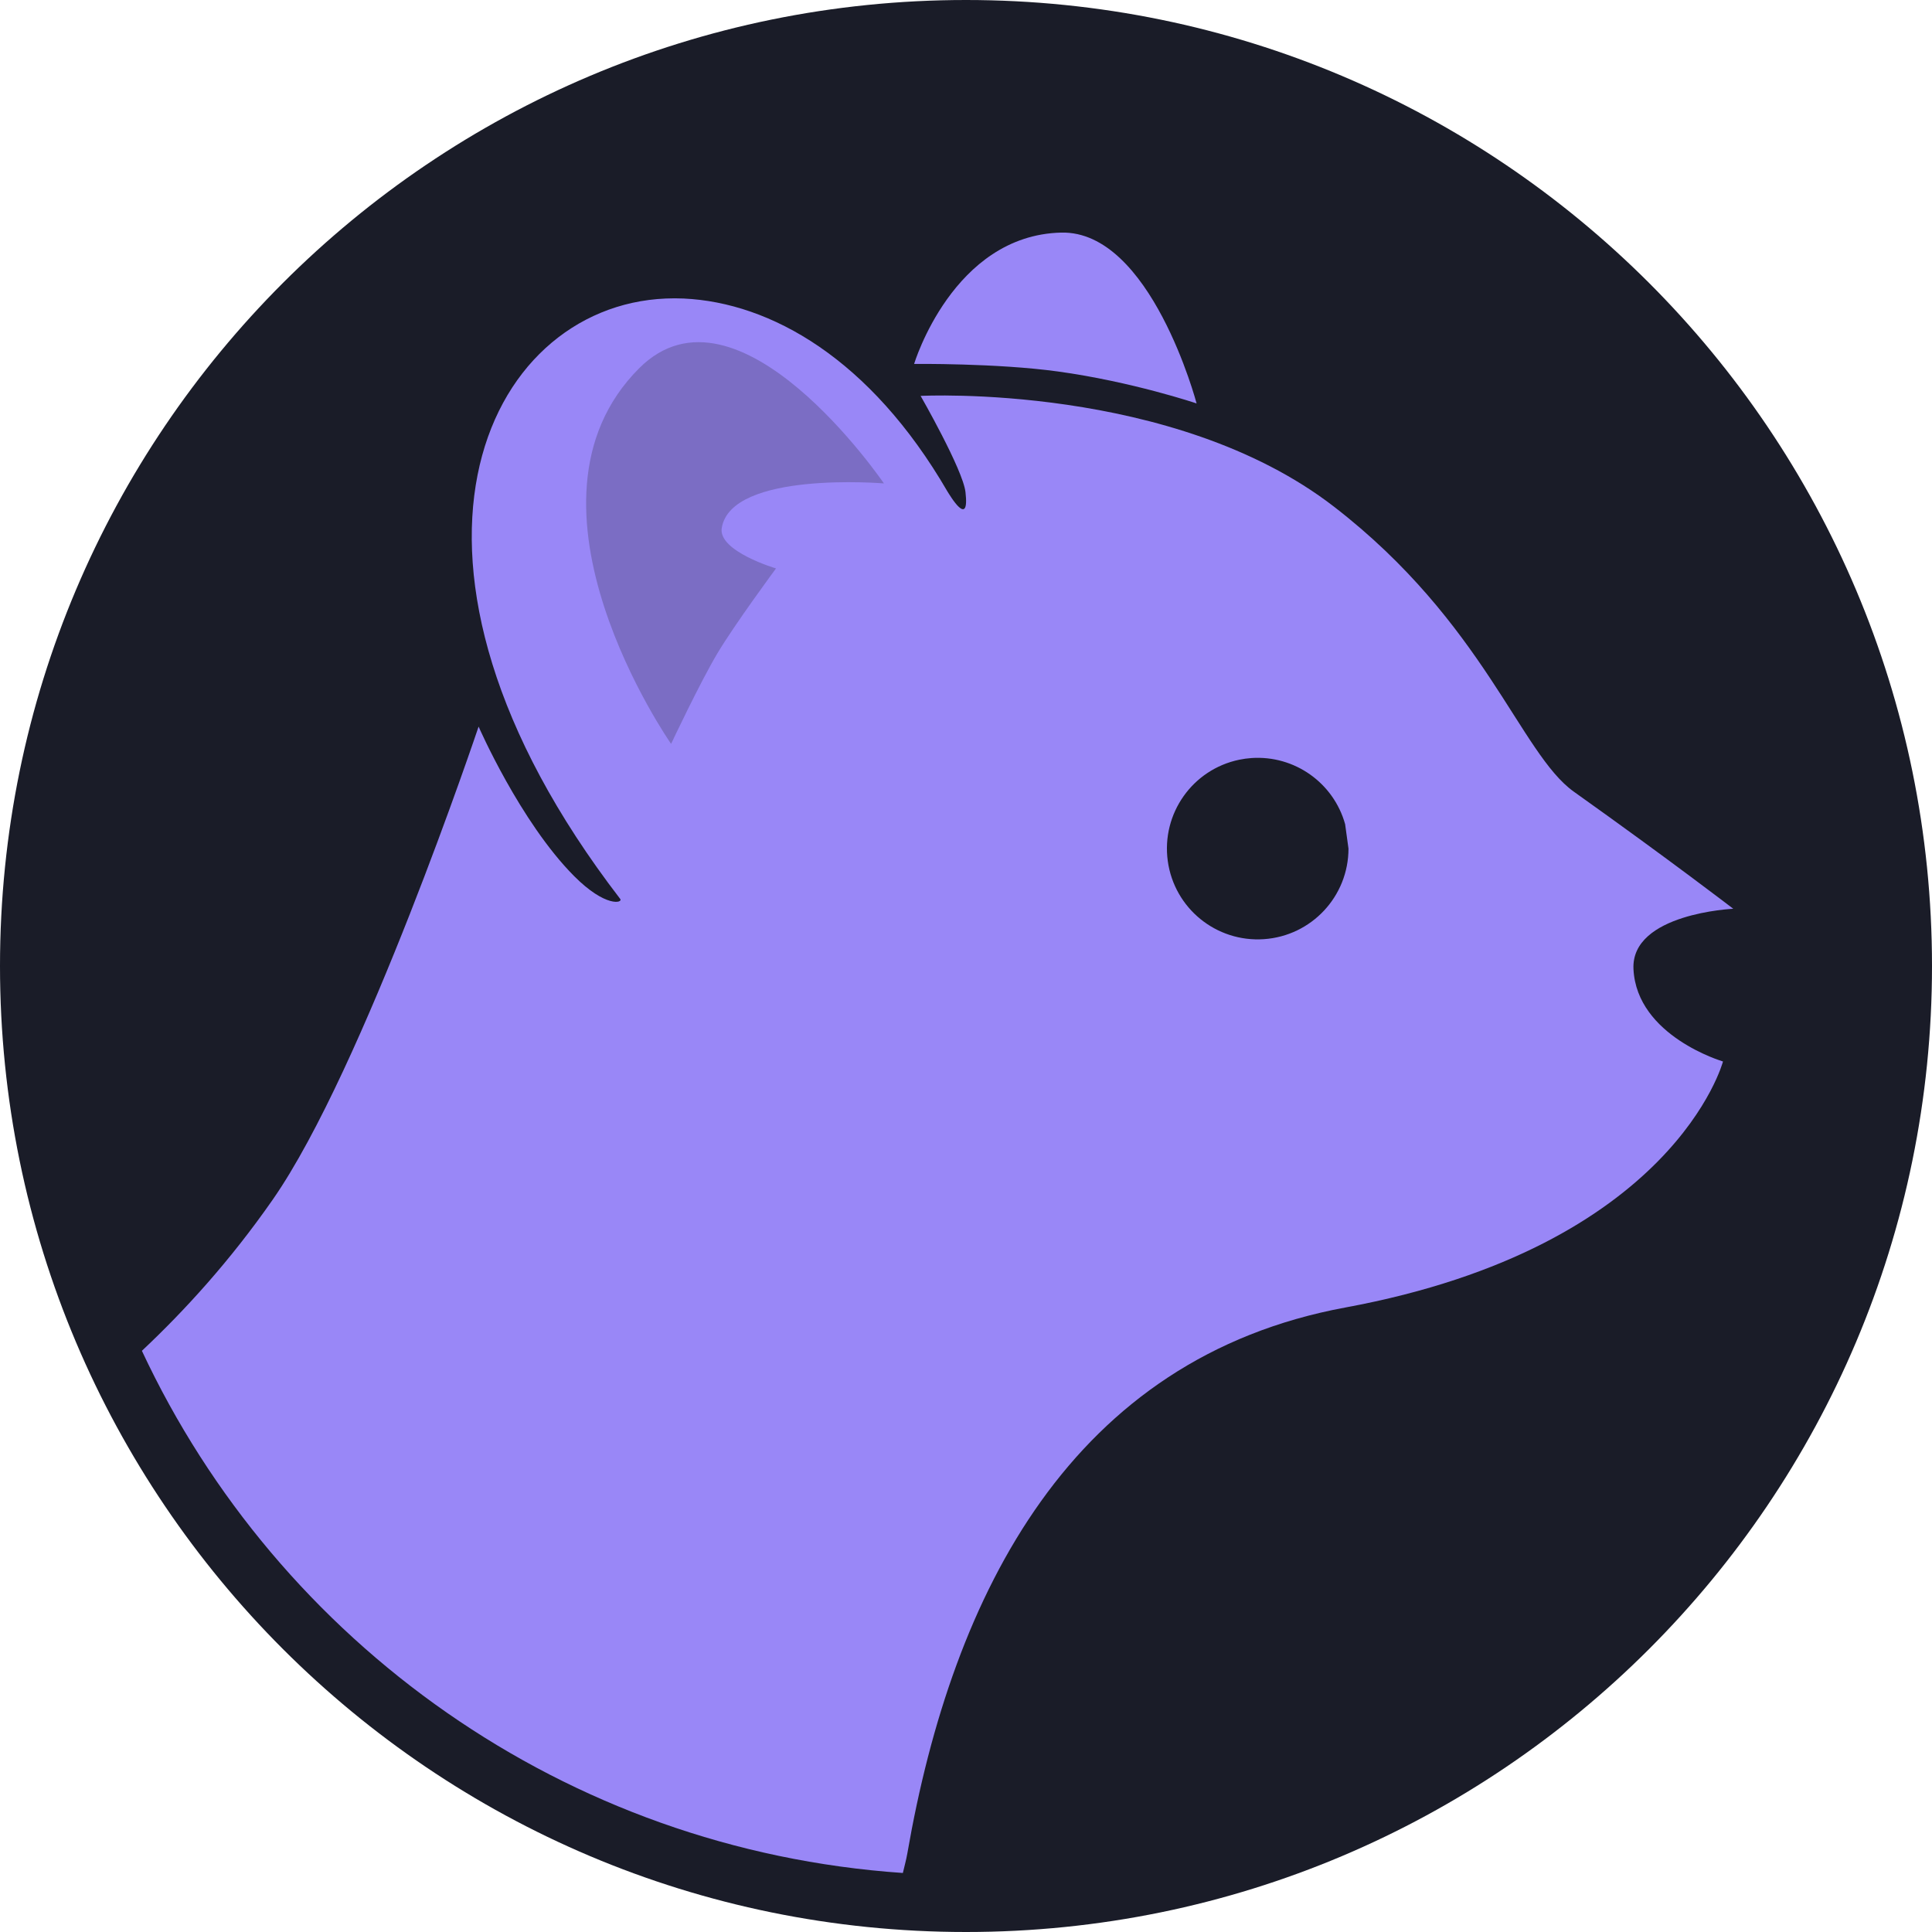
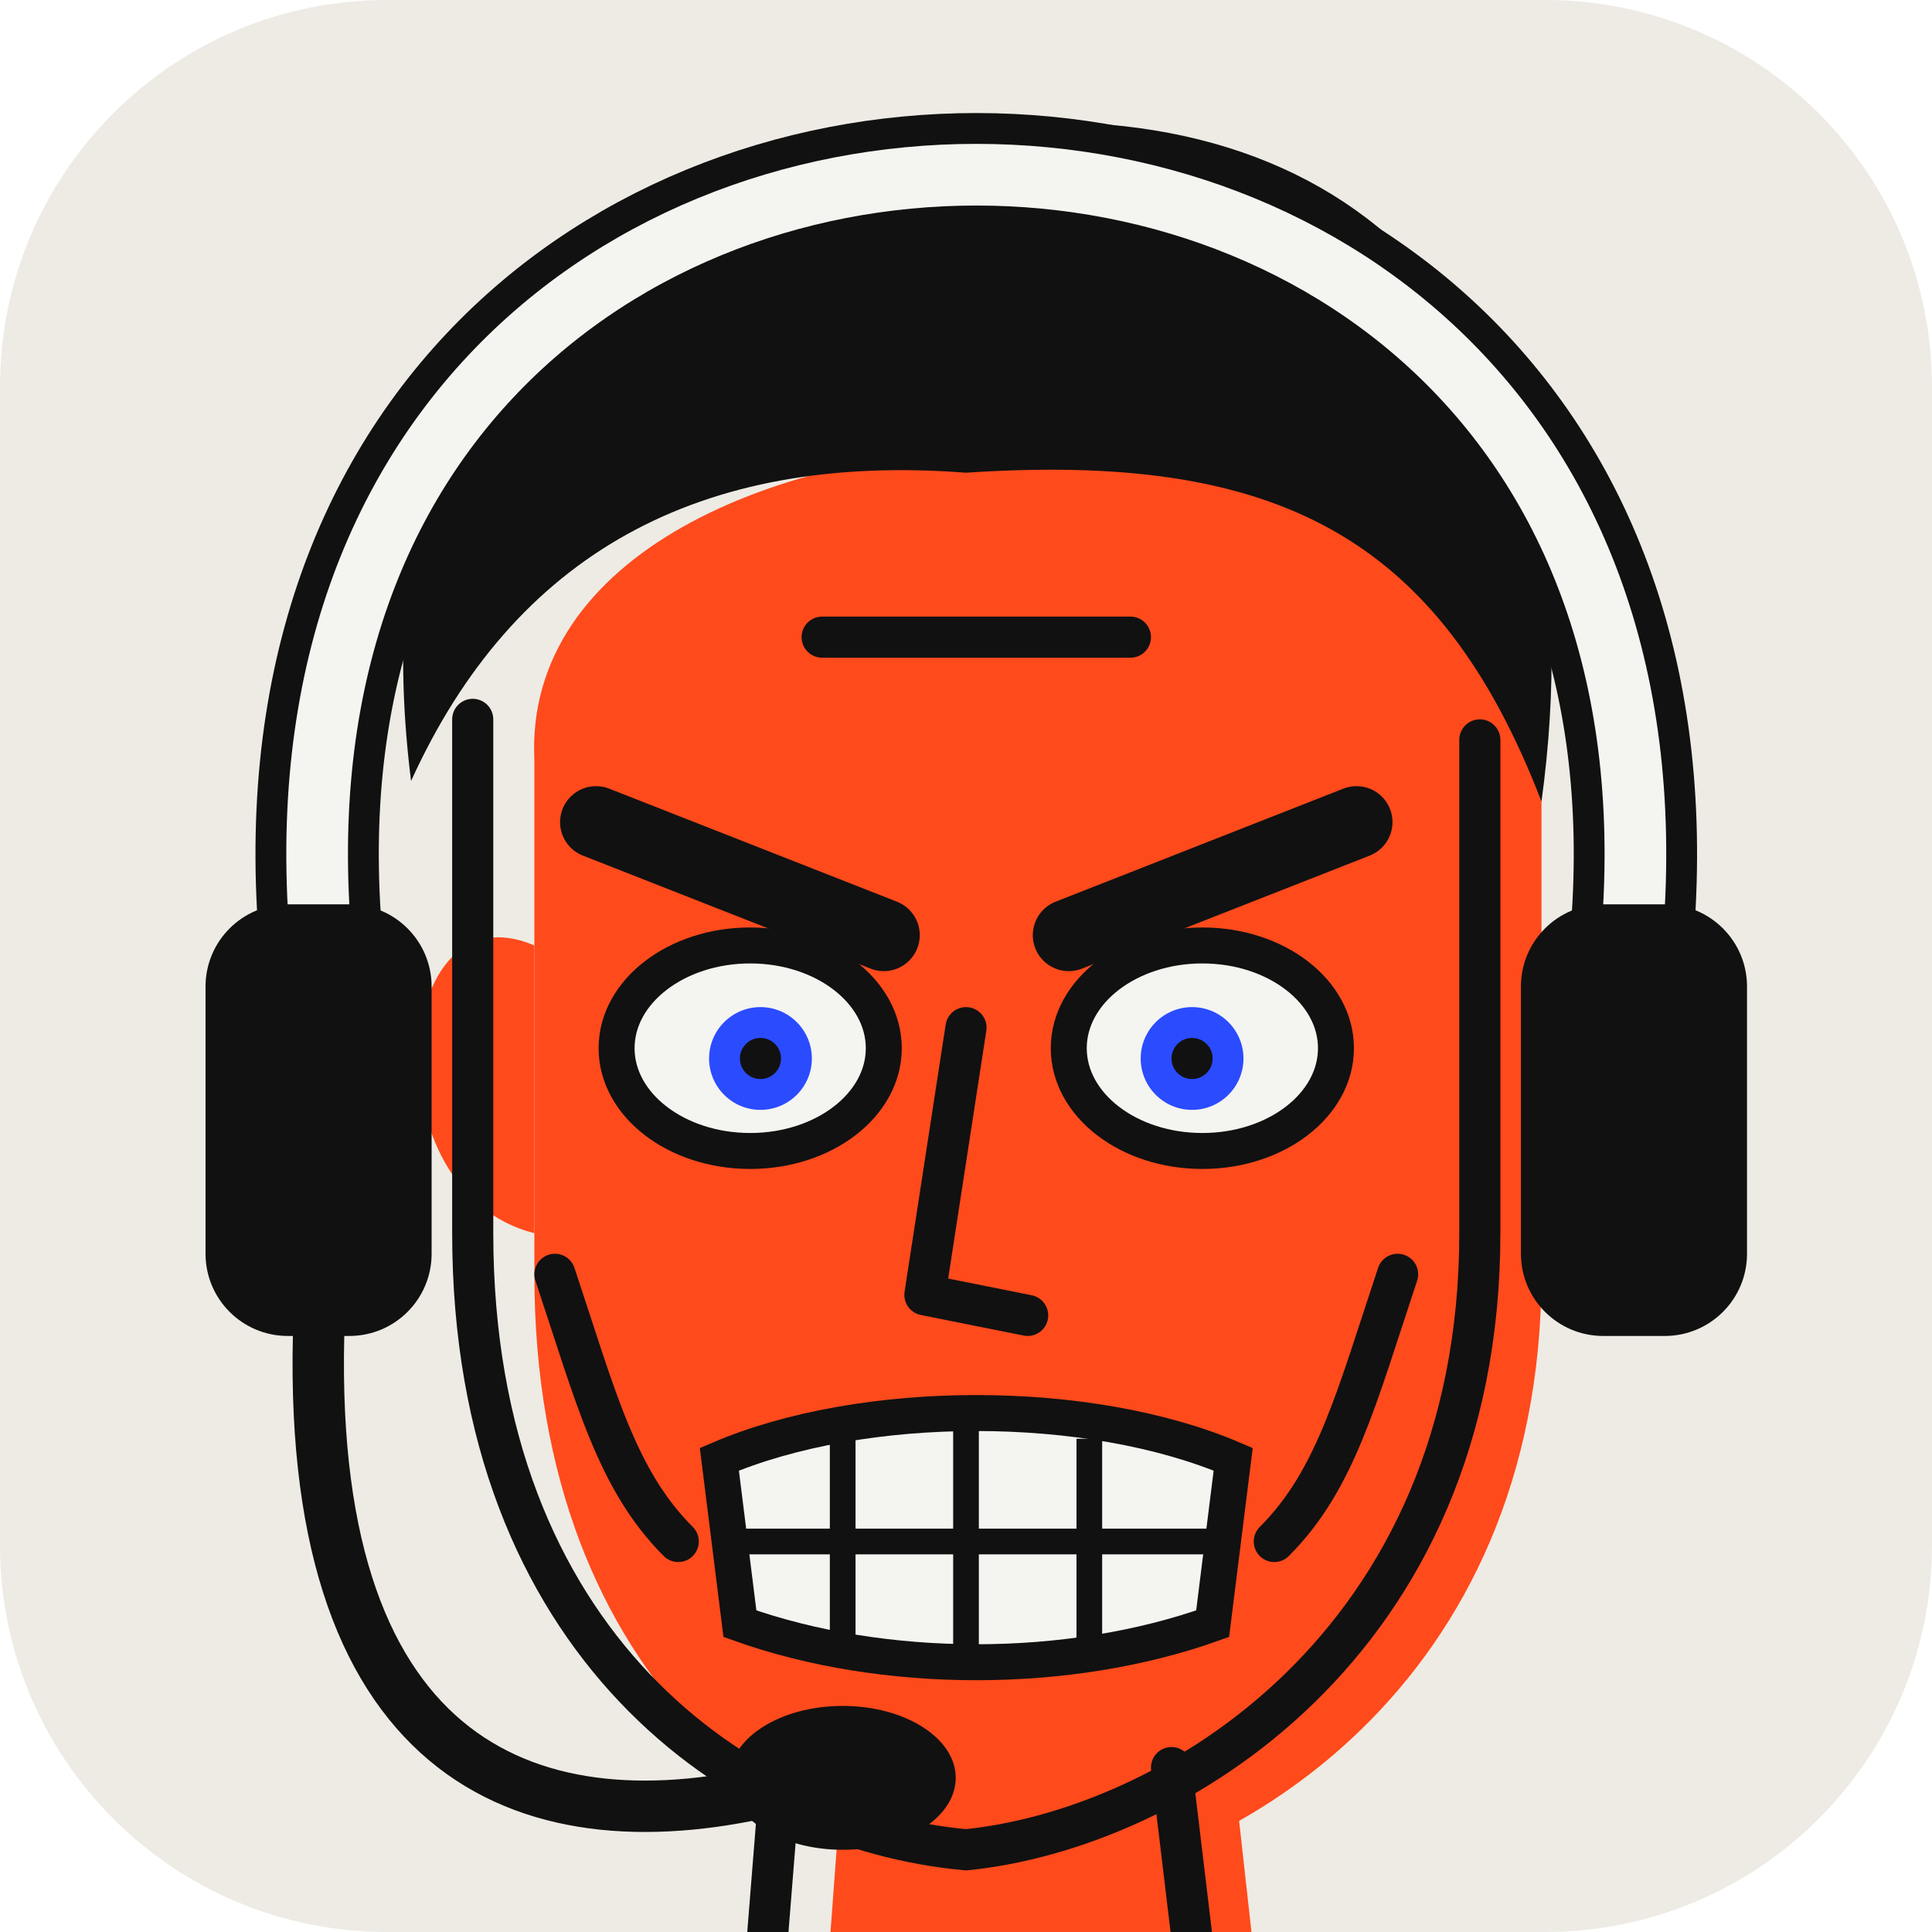
- <svg xmlns="http://www.w3.org/2000/svg" viewBox="0 0 512 512">
-   <circle fill="#1a1c28" cx="256" cy="256" r="256" />
-   <path fill="#9987f7" d="M 281.223,61.639 C 252.515,62.341 242.25,96.445 242.25,96.445 c 0,0 21.862,-0.228 38.084,2 19.659,2.7 36.777,8.471 36.777,8.471 0,0 -12.117,-45.859 -35.889,-45.277 z M 176.445,79.111 c -48.185,2.028 -80.828,69.713 -12.084,159.111 0.807,1.049 -3.853,2.373 -12.25,-6.084 -14.295,-14.397 -25.277,-39.584 -25.277,-39.584 0,0 -30.436,90.741 -54.557,125.361 -11.322,16.251 -23.296,29.363 -34.674,40.066 36.151,77.356 112.144,132.243 201.664,138.377 0.39,-1.714 0.873,-3.376 1.178,-5.137 12.035,-69.449 43.767,-131.345 116.109,-144.723 87.134,-16.113 100.057,-65.195 100.057,-65.195 0,0 -22.848,-6.687 -23.723,-24.471 -0.728,-14.77 26.445,-16 26.445,-16 0,0 -16.78,-12.905 -42.25,-31.029 -14.157,-10.076 -23.717,-44.747 -63.557,-75.527 -42.514,-32.85 -109.555,-29.361 -109.555,-29.361 0,0 11.189,19.496 11.889,25.473 1.151,9.838 -4.144,0.859 -4.807,-0.193 -20.407,-35.136 -46.825,-50.026 -69.889,-51.084 -1.586,-0.073 -3.166,-0.065 -4.721,0 z M 331.666,200.889 c 11.377,-0.773 21.738,6.544 24.807,17.527 l 0.889,6.473 c 0,12.654 -9.791,23.138 -22.416,24 -12.625,0.862 -23.754,-8.186 -25.473,-20.723 -1.719,-12.537 6.553,-24.263 18.943,-26.832 1.073,-0.222 2.156,-0.371 3.25,-0.445 z" />
-   <path fill="#7b6dc4" d="m 177.848,197.133 c 0,0 -44.43,-63.576 -8.468,-99.538 26.214,-26.214 64.868,30.517 64.868,30.517 0,0 -40.507,-3.421 -42.979,11.823 -1,6.168 14.38,10.705 14.38,10.705 0,0 -10.865,14.699 -15.498,22.448 -4.633,7.749 -12.303,24.046 -12.303,24.046 z" />
+ <svg xmlns="http://www.w3.org/2000/svg" viewBox="0 0 1024 1024" role="img" aria-label="Kolpak">
+   <defs>
+     <clipPath id="r">
+       <rect width="1024" height="1024" rx="205" ry="205" />
+     </clipPath>
+   </defs>
+   <g clip-path="url(#r)">
+     <rect width="1024" height="1024" fill="#EDEBE4" />
+     <g transform="scale(5.44681) translate(-6 0)">
+       <g transform="translate(6 4)" fill="#FF4A1C">
+         <path d="M52 70C50 30 150 28 150 72V120C150 160 120 178 100 180 78 178 52 160 52 120Z" />
+         <path d="M82 168L78 222H126L120 168Z" />
+         <path d="M52 88C38 82 36 112 52 116ZM150 88C164 82 166 112 150 116Z" />
+       </g>
+       <path d="M46 76C40 28 70 10 104 12 140 10 162 34 156 78 146 52 130 44 100 46 74 44 56 54 46 76Z" fill="#111111" />
+       <g fill="none" stroke="#111111" stroke-width="4" stroke-linecap="round" stroke-linejoin="round">
+         <path d="M52 70V120C52 160 78 178 100 180 120 178 150 160 150 120V72" />
+         <path d="M82 172L78 222M120 172L126 222" />
+         <path d="M60 124C64 136 66 144 72 150M142 124C138 136 136 144 130 150M100 100L96 126 106 128M86 62H116" />
+       </g>
+       <path d="M64 80L92 91M138 80L110 91" stroke="#111111" stroke-width="7" stroke-linecap="round" />
+       <g fill="#F4F4F0" stroke="#111111" stroke-width="3.5">
+         <ellipse cx="79" cy="102" rx="13" ry="10" />
+         <ellipse cx="123" cy="102" rx="13" ry="10" />
+         <path d="M76 142C90 136 112 136 126 142L124 158C110 163 92 163 78 158Z" />
+       </g>
+       <circle cx="80" cy="103" r="5" fill="#2B4BFF" />
+       <circle cx="122" cy="103" r="5" fill="#2B4BFF" />
+       <circle cx="80" cy="103" r="2" fill="#111111" />
+       <circle cx="122" cy="103" r="2" fill="#111111" />
+       <path d="M88 140V161M100 139V162M112 140V161M77 150H125" stroke="#111111" stroke-width="2.5" fill="none" />
+       <path d="M38 98C22 -10 180 -10 164 98" fill="none" stroke="#111111" stroke-width="12" stroke-linecap="round" />
+       <path d="M38 98C22 -10 180 -10 164 98" fill="none" stroke="#F4F4F0" stroke-width="6" stroke-linecap="round" />
+       <rect x="26" y="88" width="22" height="42" rx="8" fill="#111111" />
+       <rect x="154" y="88" width="22" height="42" rx="8" fill="#111111" />
+       <path d="M37 130C36 172 58 180 82 174" fill="none" stroke="#111111" stroke-width="5" stroke-linecap="round" />
+       <ellipse cx="88" cy="173" rx="11" ry="7" fill="#111111" />
+     </g>
+   </g>
</svg>
